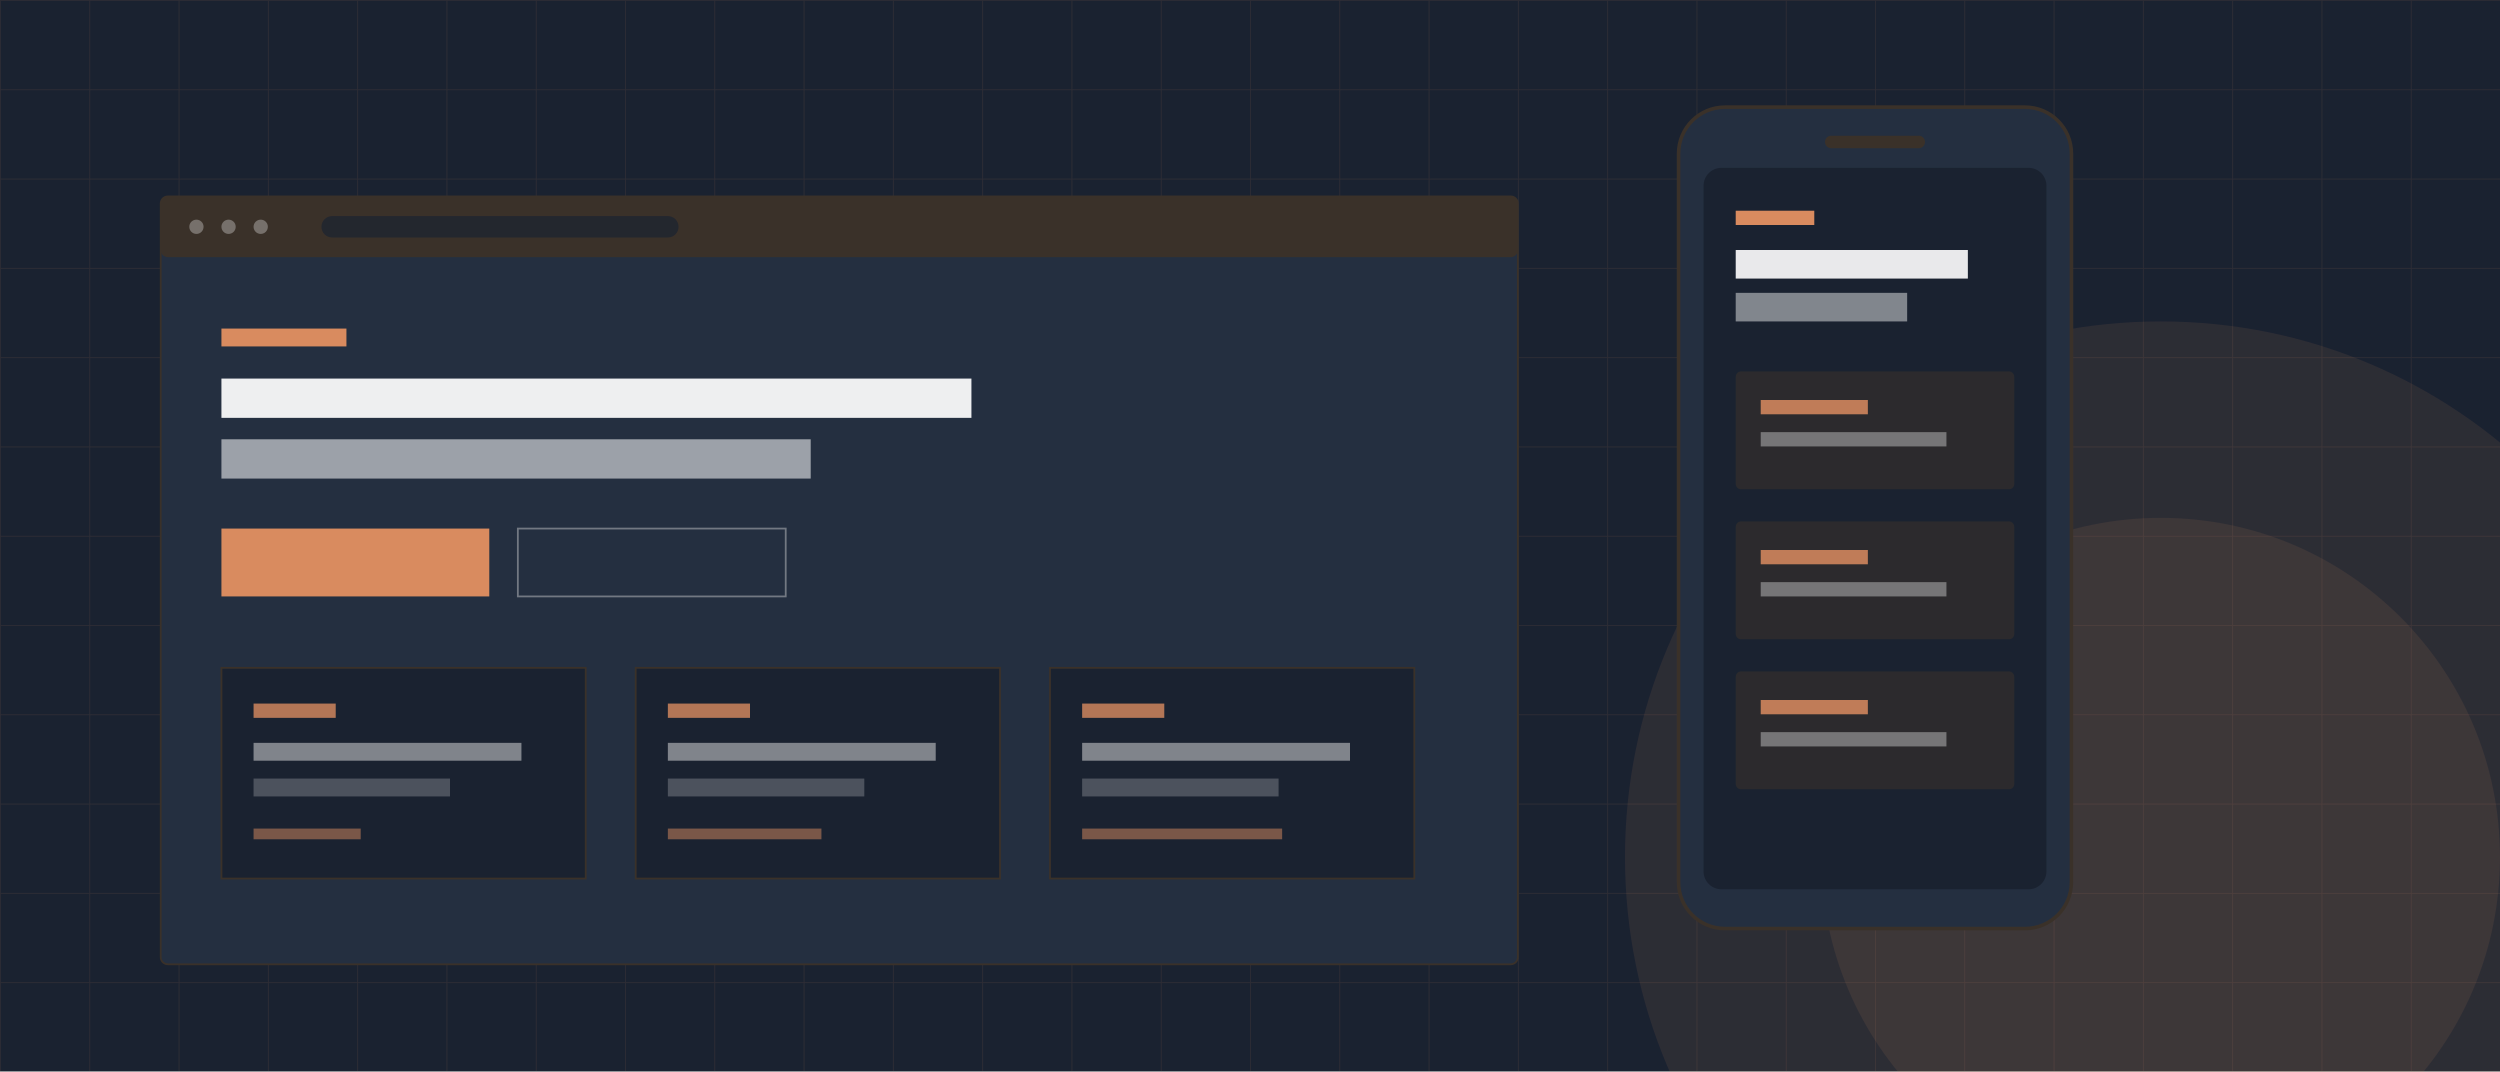
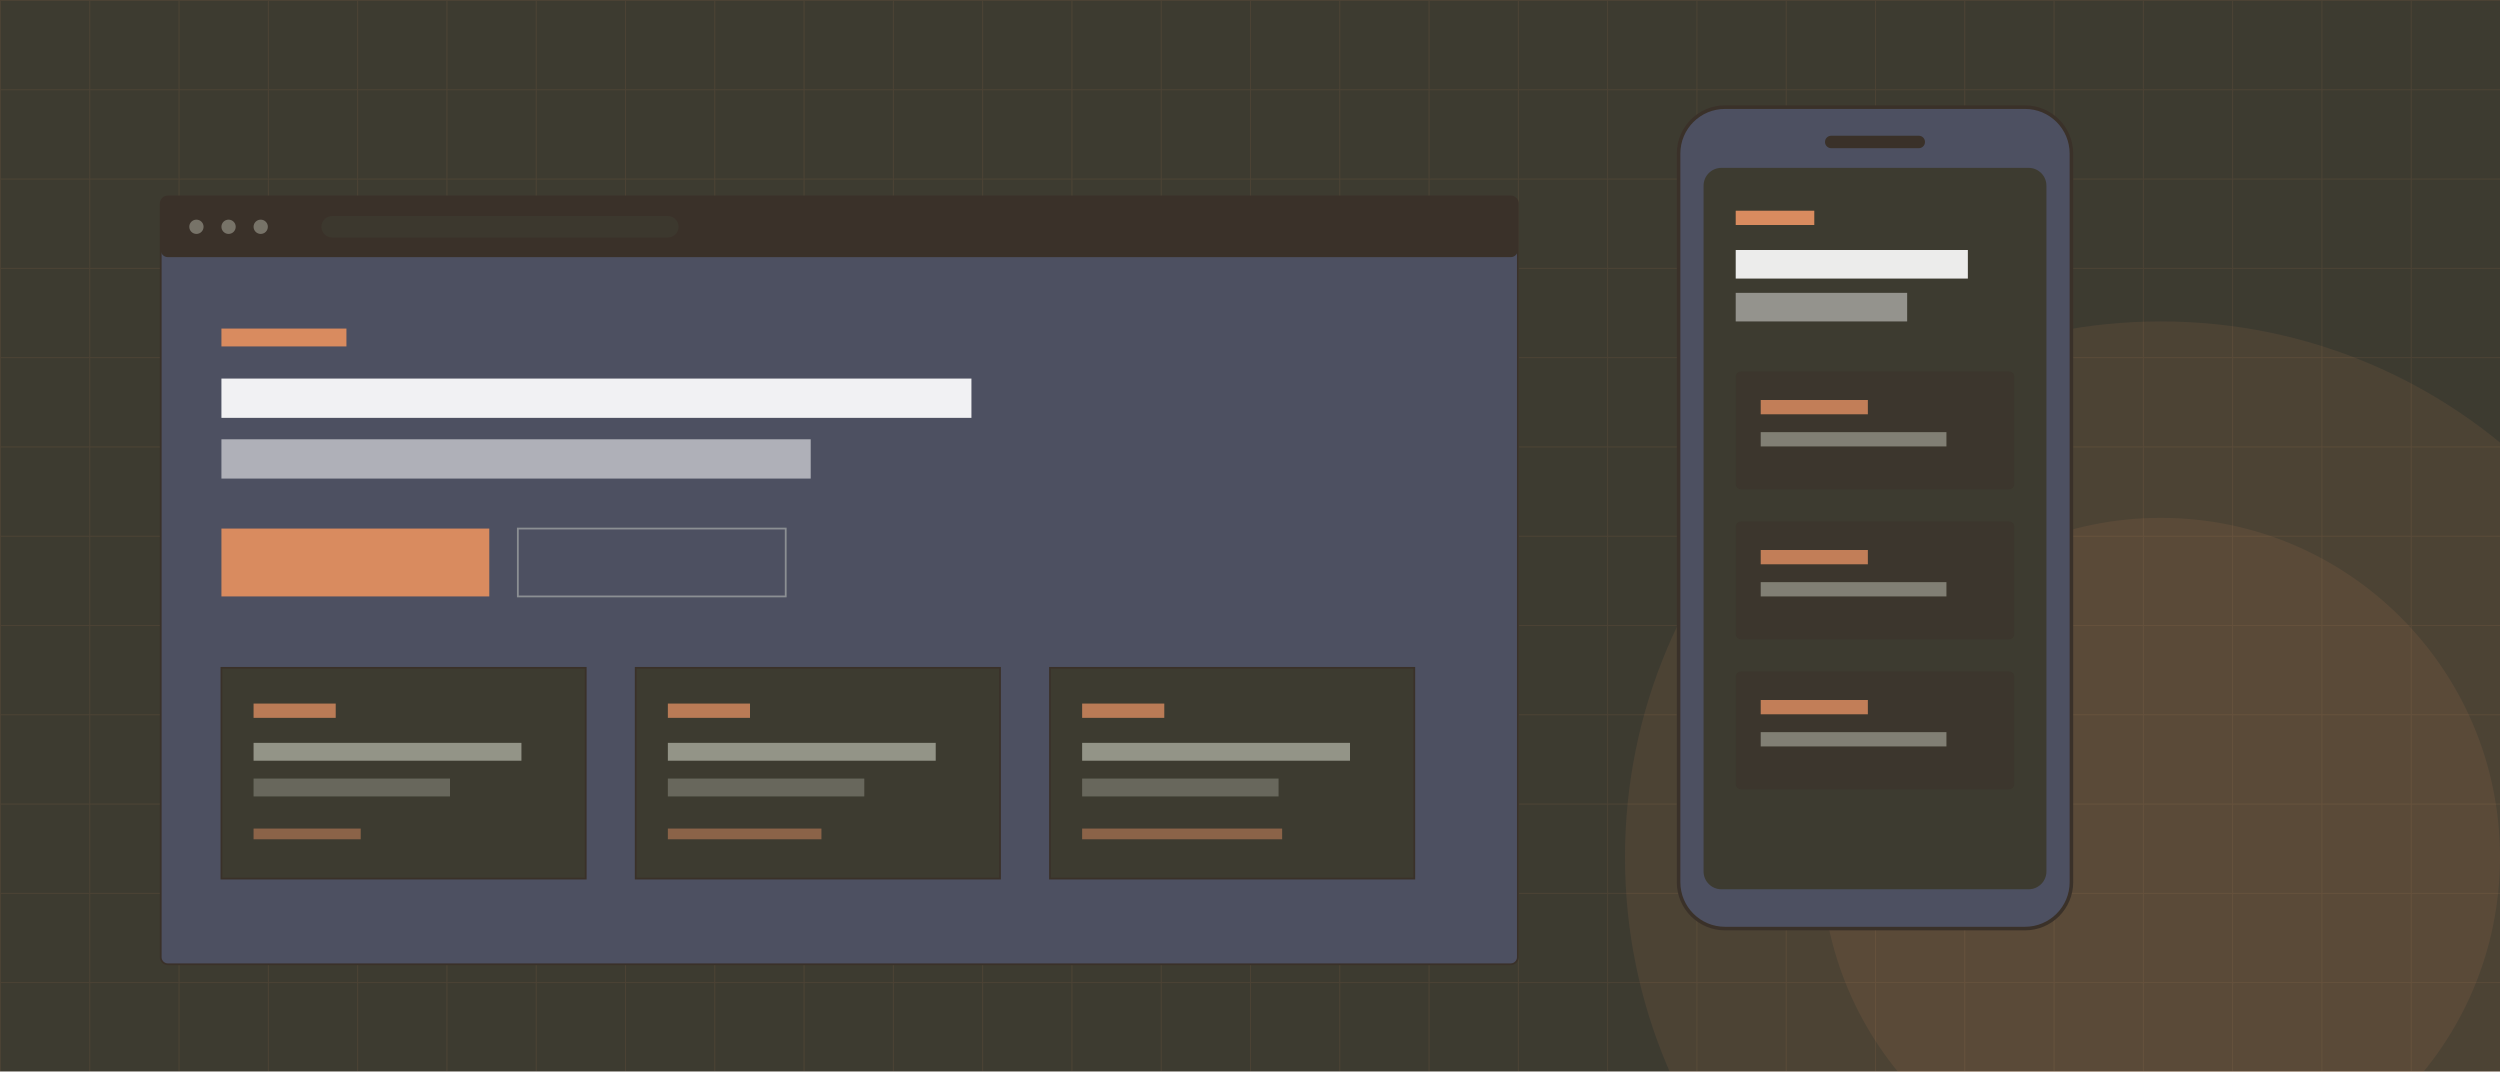
<svg xmlns="http://www.w3.org/2000/svg" viewBox="0 0 1400 600" width="1400" height="600" role="img" aria-label="FIELDNOTE PROVISIONS — project cover">
-   <rect width="1400" height="600" fill="#1a2230" />
+   <rect width="1400" height="600" fill="#3D3B30" />
  <defs>
    <pattern id="g50" width="50" height="50" patternUnits="userSpaceOnUse">
      <path d="M 50 0 L 0 0 0 50" fill="none" stroke="#d98b5f" stroke-width="1" />
    </pattern>
  </defs>
  <rect width="1400" height="600" fill="url(#g50)" opacity="0.1" />
  <circle cx="1210" cy="480" r="300" fill="#d98b5f" opacity="0.10" />
  <circle cx="1210" cy="480" r="190" fill="#d98b5f" opacity="0.10" />
-   <rect x="90" y="110" width="760" height="430" rx="4" fill="#242f40" stroke="#3a3129" />
+   <rect x="90" y="110" width="760" height="430" rx="4" fill="#4D5061" stroke="#3a3129" />
  <rect x="90" y="110" width="760" height="34" rx="4" fill="#3a3129" />
-   <circle cx="110" cy="127" r="4" fill="#e5e5e5" opacity="0.35" />
-   <circle cx="128" cy="127" r="4" fill="#e5e5e5" opacity="0.35" />
-   <circle cx="146" cy="127" r="4" fill="#e5e5e5" opacity="0.35" />
-   <rect x="180" y="121" width="200" height="12" rx="6" fill="#1a2230" opacity="0.7" />
+   <circle cx="110" cy="127" r="4" fill="#E9EDDE" opacity="0.35" />
+   <circle cx="128" cy="127" r="4" fill="#E9EDDE" opacity="0.35" />
+   <circle cx="146" cy="127" r="4" fill="#E9EDDE" opacity="0.35" />
+   <rect x="180" y="121" width="200" height="12" rx="6" fill="#3D3B30" opacity="0.7" />
  <rect x="124" y="184" width="70" height="10" fill="#d98b5f" />
  <rect x="124" y="212" width="420" height="22" fill="#ffffff" opacity="0.92" />
  <rect x="124" y="246" width="330" height="22" fill="#ffffff" opacity="0.55" />
  <rect x="124" y="296" width="150" height="38" fill="#d98b5f" />
-   <rect x="290" y="296" width="150" height="38" fill="none" stroke="#e5e5e5" opacity="0.4" />
-   <rect x="124" y="374" width="204" height="118" fill="#1a2230" stroke="#3a3129" />
+   <rect x="290" y="296" width="150" height="38" fill="none" stroke="#E9EDDE" opacity="0.4" />
+   <rect x="124" y="374" width="204" height="118" fill="#3D3B30" stroke="#3a3129" />
  <rect x="142" y="394" width="46" height="8" fill="#d98b5f" opacity="0.8" />
-   <rect x="142" y="416" width="150" height="10" fill="#e5e5e5" opacity="0.5" />
-   <rect x="142" y="436" width="110" height="10" fill="#e5e5e5" opacity="0.25" />
+   <rect x="142" y="416" width="150" height="10" fill="#E9EDDE" opacity="0.5" />
+   <rect x="142" y="436" width="110" height="10" fill="#E9EDDE" opacity="0.25" />
  <rect x="142" y="464" width="60" height="6" fill="#d98b5f" opacity="0.5" />
-   <rect x="356" y="374" width="204" height="118" fill="#1a2230" stroke="#3a3129" />
+   <rect x="356" y="374" width="204" height="118" fill="#3D3B30" stroke="#3a3129" />
  <rect x="374" y="394" width="46" height="8" fill="#d98b5f" opacity="0.8" />
-   <rect x="374" y="416" width="150" height="10" fill="#e5e5e5" opacity="0.5" />
-   <rect x="374" y="436" width="110" height="10" fill="#e5e5e5" opacity="0.25" />
+   <rect x="374" y="416" width="150" height="10" fill="#E9EDDE" opacity="0.5" />
+   <rect x="374" y="436" width="110" height="10" fill="#E9EDDE" opacity="0.25" />
  <rect x="374" y="464" width="86" height="6" fill="#d98b5f" opacity="0.5" />
-   <rect x="588" y="374" width="204" height="118" fill="#1a2230" stroke="#3a3129" />
+   <rect x="588" y="374" width="204" height="118" fill="#3D3B30" stroke="#3a3129" />
  <rect x="606" y="394" width="46" height="8" fill="#d98b5f" opacity="0.8" />
-   <rect x="606" y="416" width="150" height="10" fill="#e5e5e5" opacity="0.5" />
-   <rect x="606" y="436" width="110" height="10" fill="#e5e5e5" opacity="0.25" />
+   <rect x="606" y="416" width="150" height="10" fill="#E9EDDE" opacity="0.5" />
+   <rect x="606" y="436" width="110" height="10" fill="#E9EDDE" opacity="0.25" />
  <rect x="606" y="464" width="112" height="6" fill="#d98b5f" opacity="0.5" />
-   <rect x="940" y="60" width="220" height="460" rx="26" fill="#242f40" stroke="#3a3129" stroke-width="2" />
-   <rect x="954" y="94" width="192" height="404" rx="10" fill="#1a2230" />
+   <rect x="940" y="60" width="220" height="460" rx="26" fill="#4D5061" stroke="#3a3129" stroke-width="2" />
+   <rect x="954" y="94" width="192" height="404" rx="10" fill="#3D3B30" />
  <rect x="1022" y="76" width="56" height="7" rx="3.5" fill="#3a3129" />
  <rect x="972" y="118" width="44" height="8" fill="#d98b5f" />
  <rect x="972" y="140" width="130" height="16" fill="#ffffff" opacity="0.9" />
  <rect x="972" y="164" width="96" height="16" fill="#ffffff" opacity="0.45" />
  <rect x="972" y="208" width="156" height="66" rx="3" fill="#3a3129" opacity="0.55" />
  <rect x="986" y="224" width="60" height="8" fill="#d98b5f" opacity="0.85" />
-   <rect x="986" y="242" width="104" height="8" fill="#e5e5e5" opacity="0.4" />
+   <rect x="986" y="242" width="104" height="8" fill="#E9EDDE" opacity="0.4" />
  <rect x="972" y="292" width="156" height="66" rx="3" fill="#3a3129" opacity="0.55" />
  <rect x="986" y="308" width="60" height="8" fill="#d98b5f" opacity="0.85" />
-   <rect x="986" y="326" width="104" height="8" fill="#e5e5e5" opacity="0.4" />
+   <rect x="986" y="326" width="104" height="8" fill="#E9EDDE" opacity="0.4" />
  <rect x="972" y="376" width="156" height="66" rx="3" fill="#3a3129" opacity="0.55" />
  <rect x="986" y="392" width="60" height="8" fill="#d98b5f" opacity="0.85" />
-   <rect x="986" y="410" width="104" height="8" fill="#e5e5e5" opacity="0.4" />
+   <rect x="986" y="410" width="104" height="8" fill="#E9EDDE" opacity="0.4" />
</svg>
